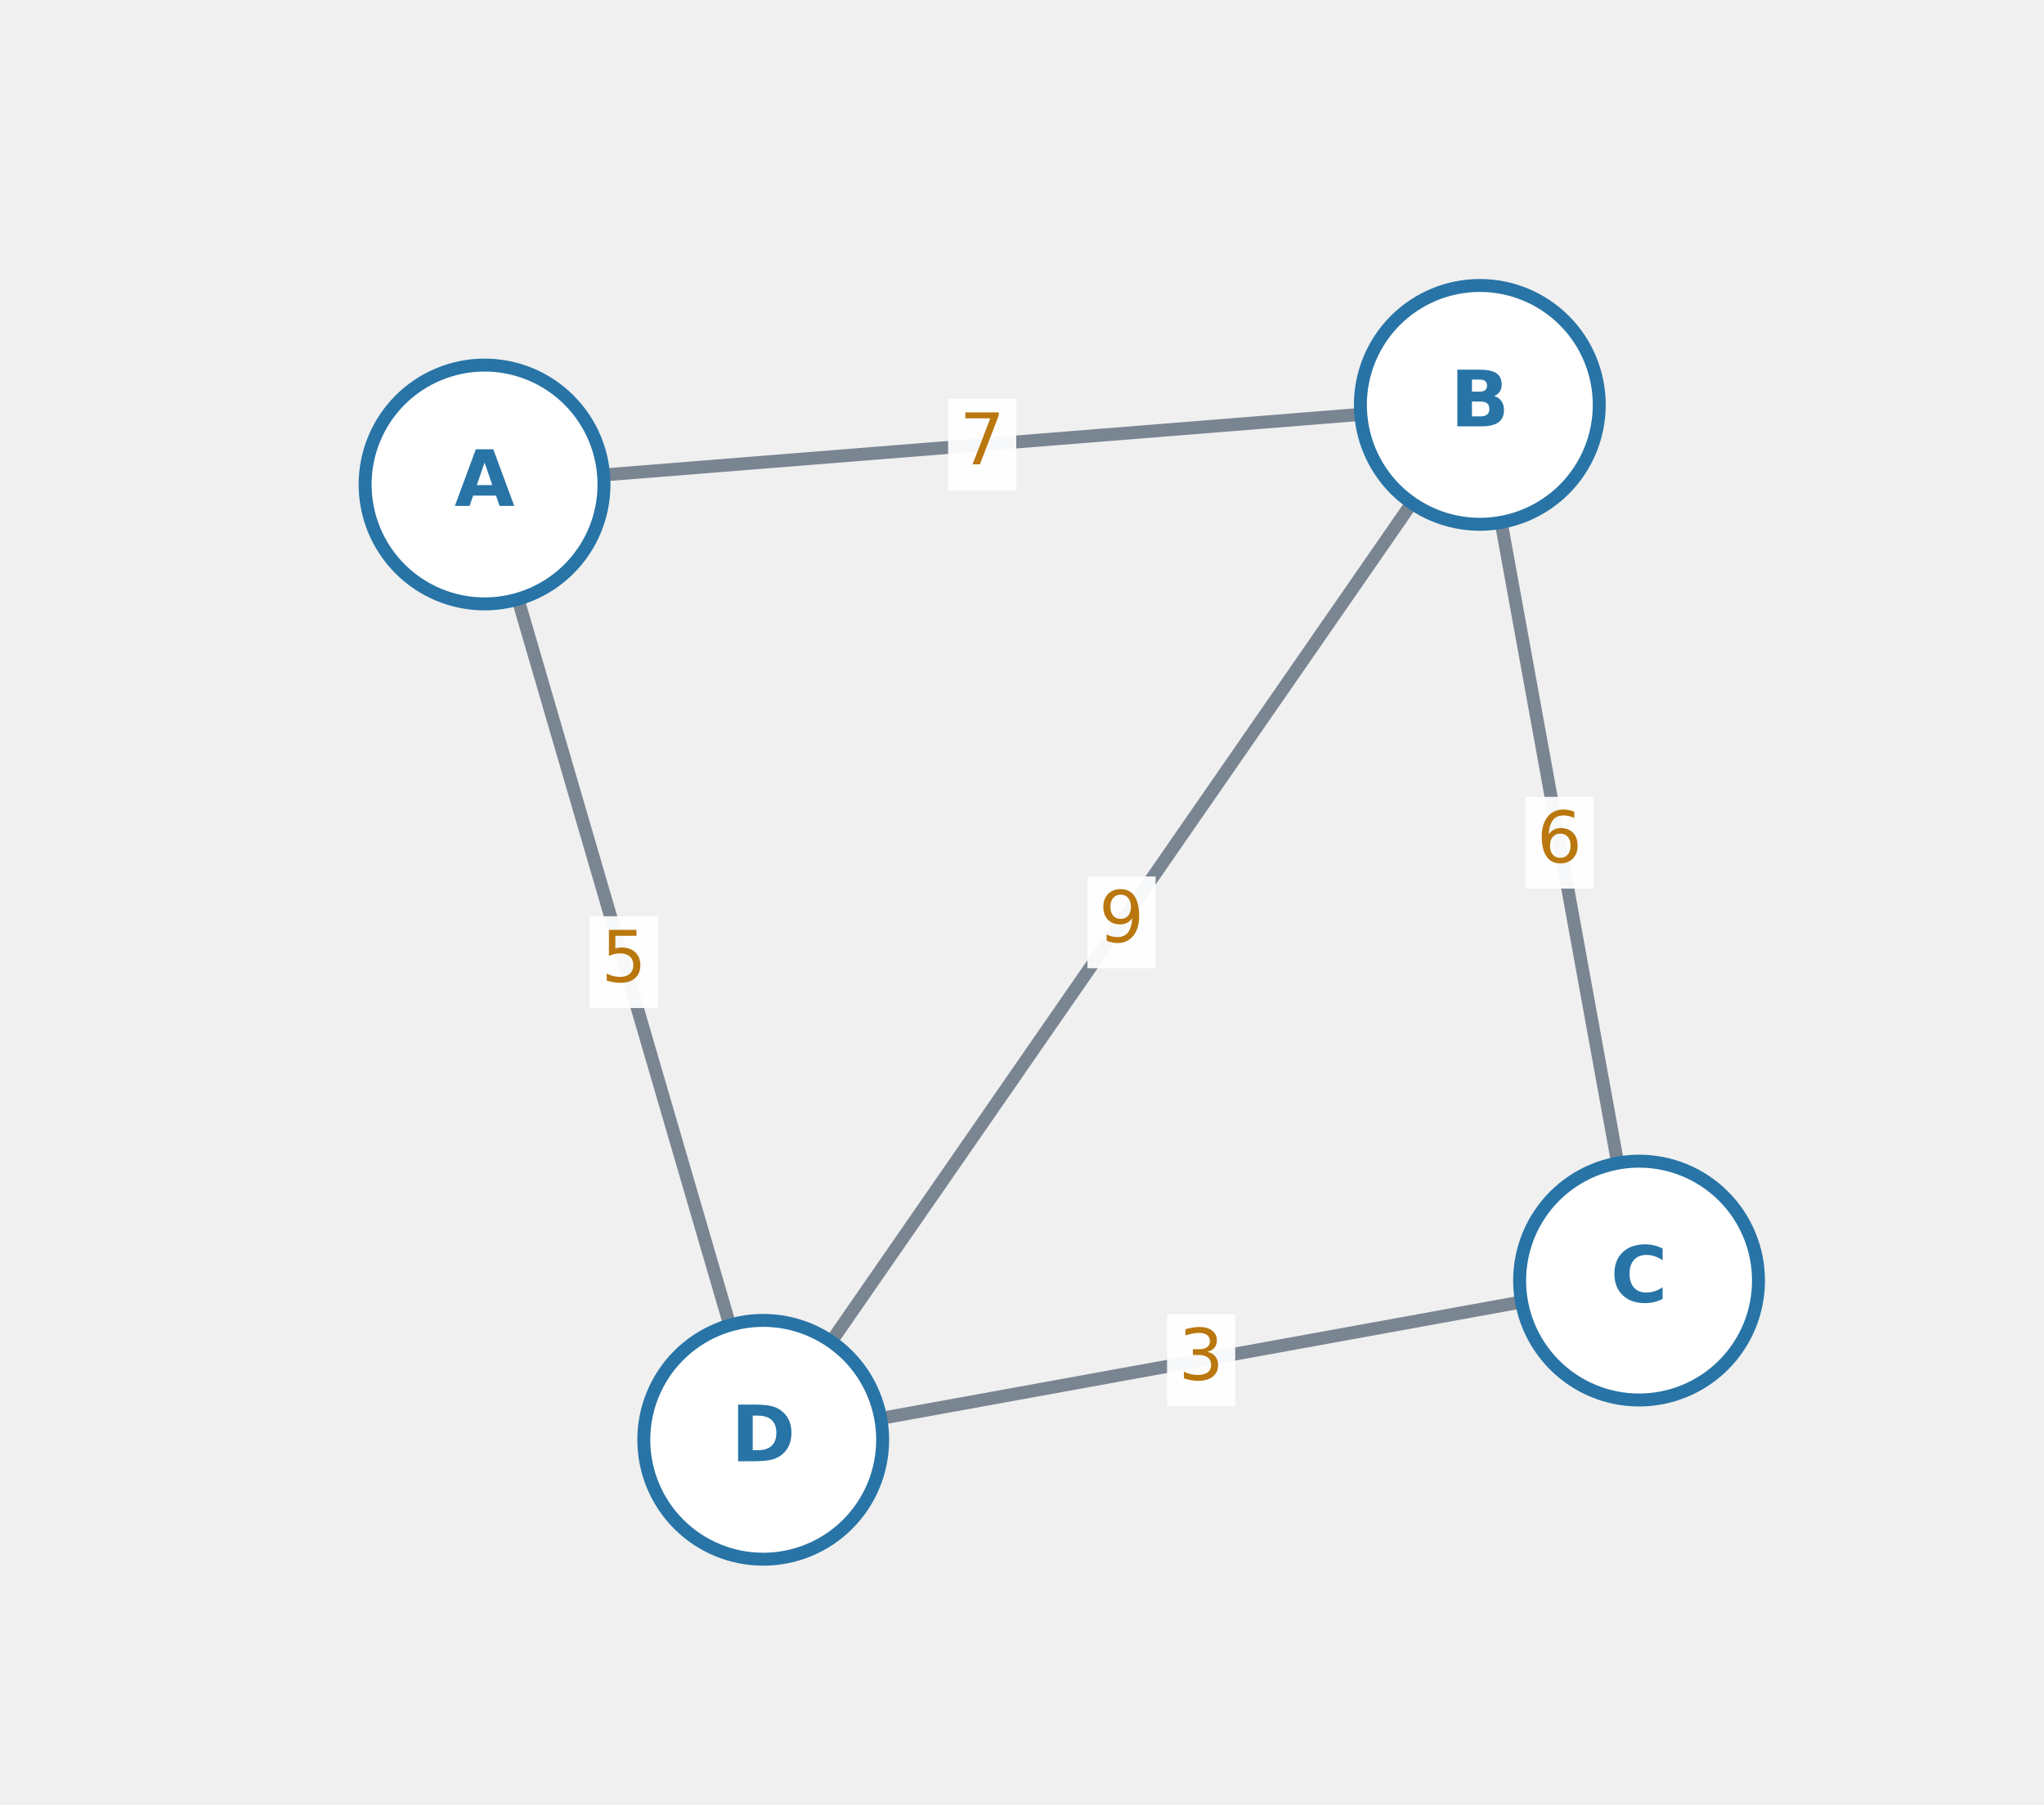
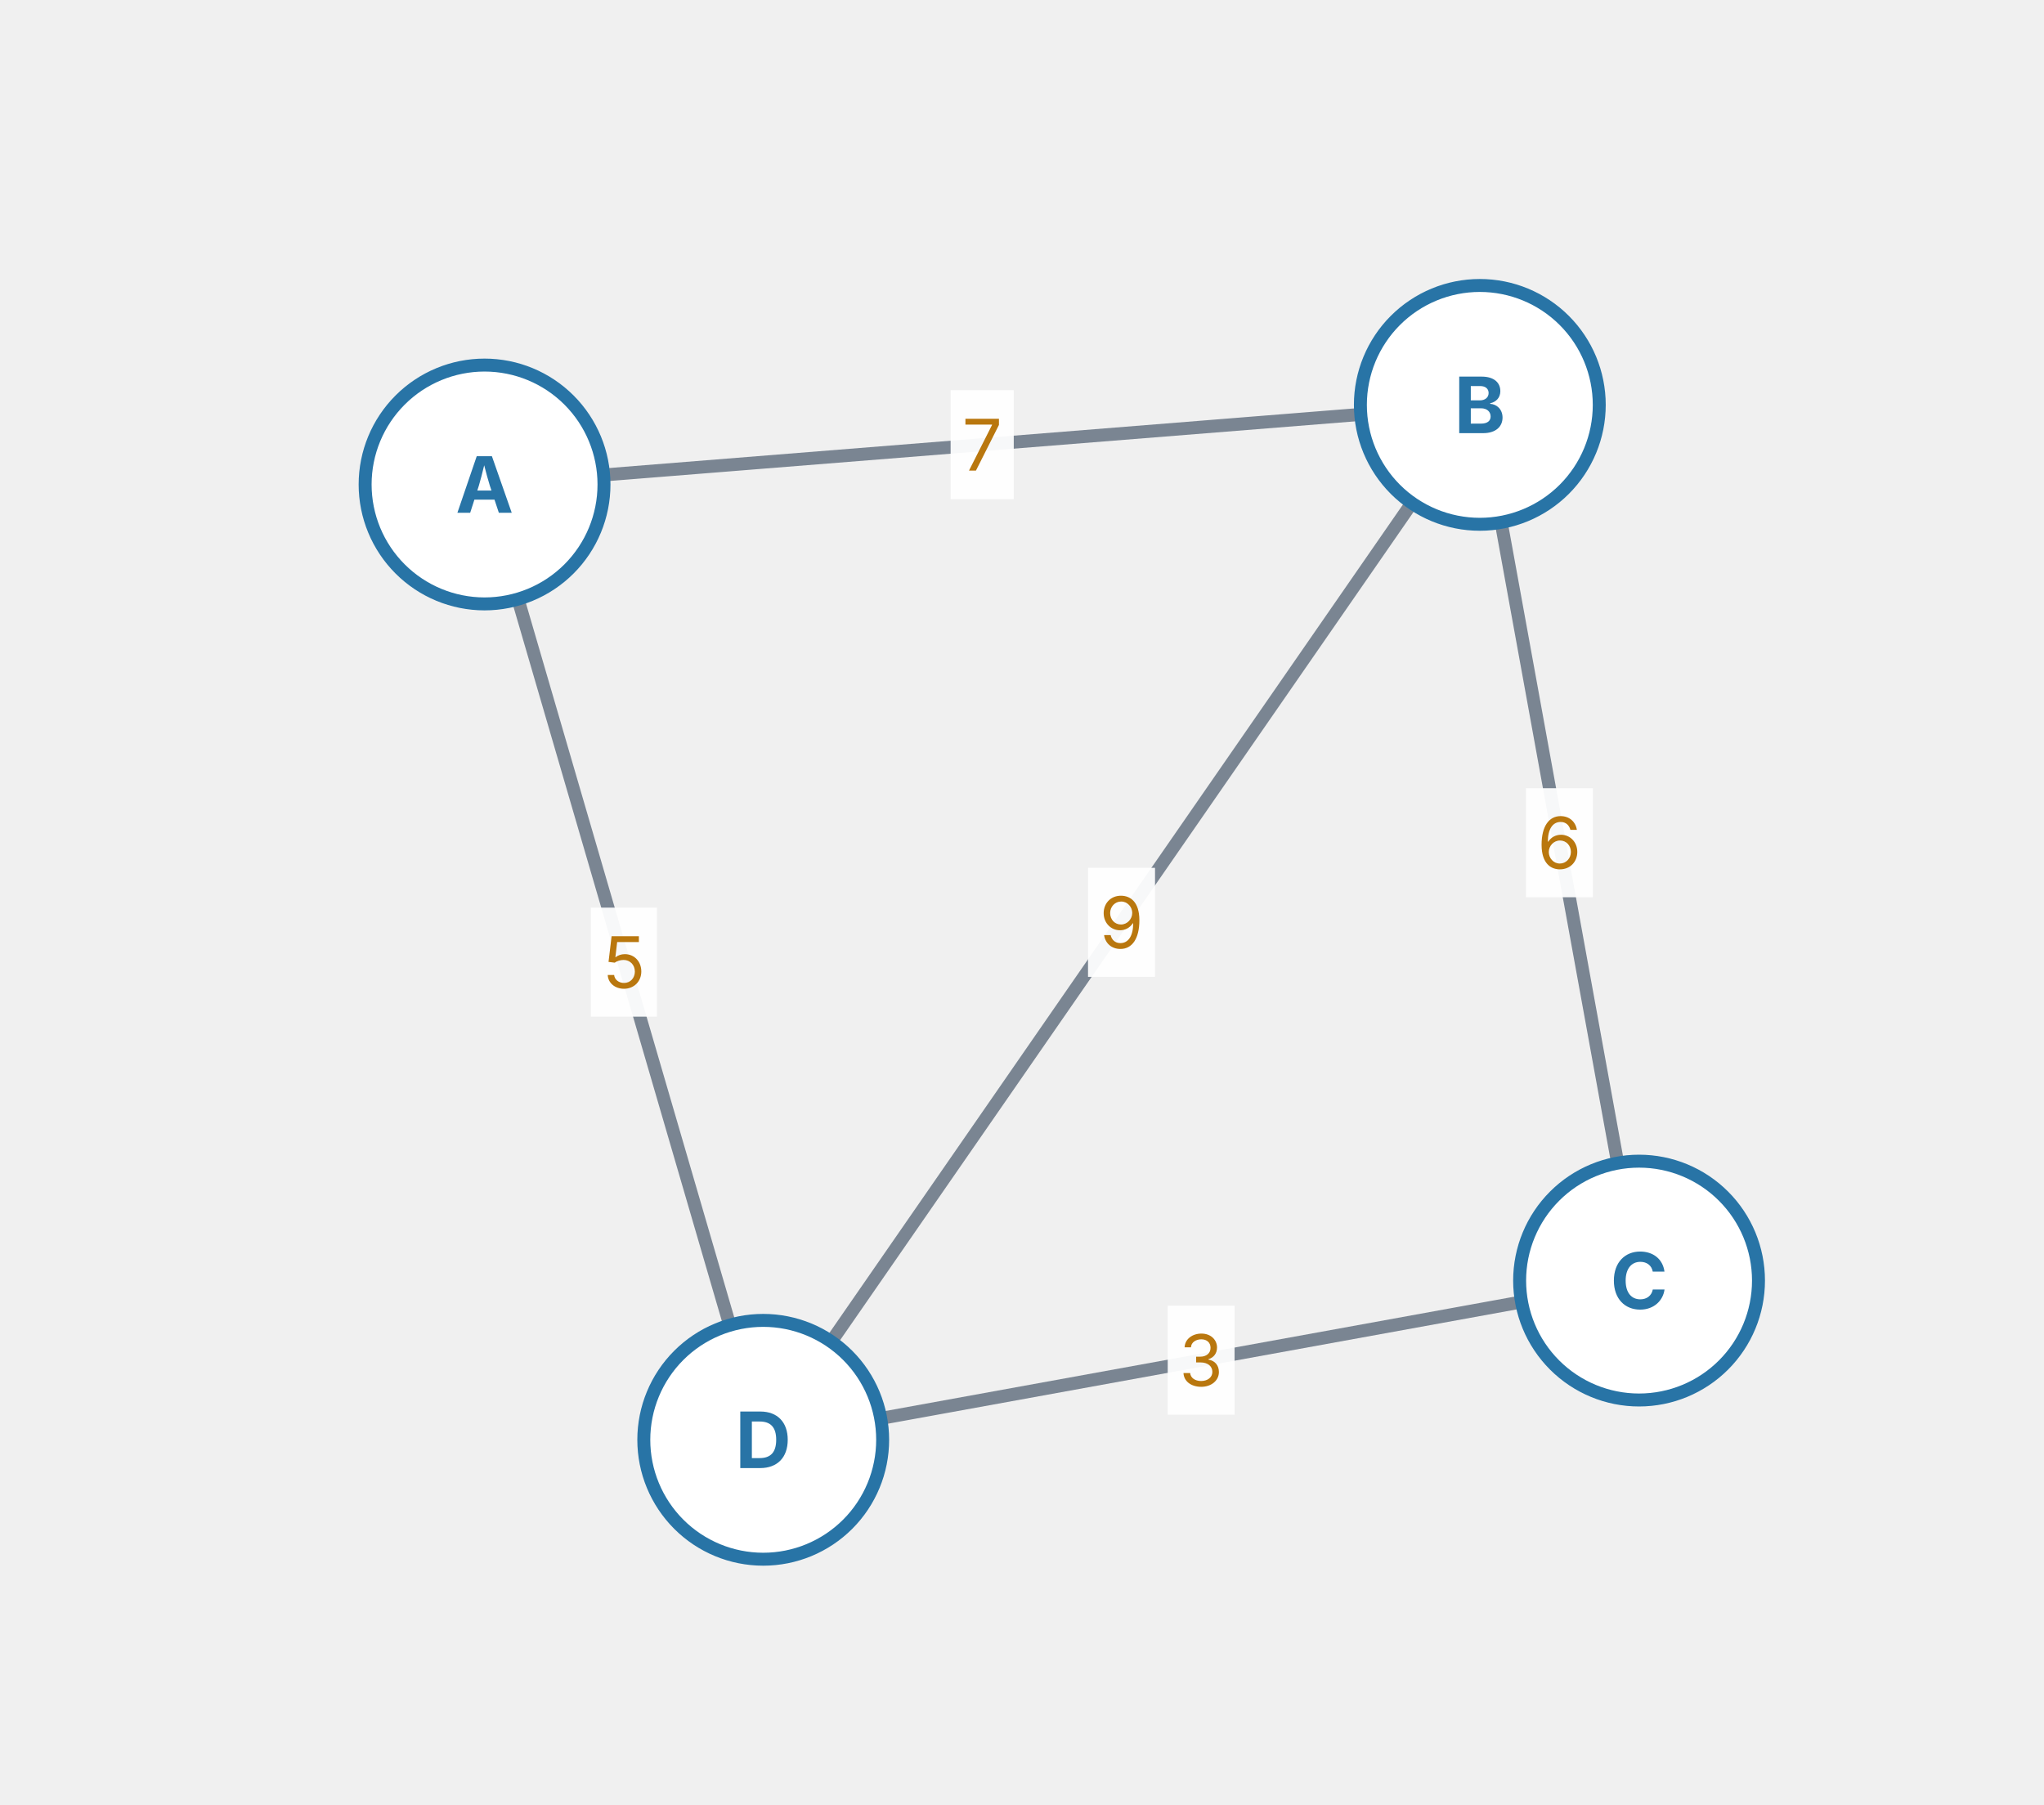
<svg xmlns="http://www.w3.org/2000/svg" xmlns:xlink="http://www.w3.org/1999/xlink" width="315.511pt" height="278.64pt" viewBox="0 0 315.511 278.64" version="1.1">
  <defs>
    <style type="text/css">*{stroke-linejoin: round; stroke-linecap: butt}</style>
  </defs>
  <g id="figure_1">
    <g id="patch_1">
      <path d="M 0 278.64  L 315.511 278.64  L 315.511 0  L 0 0  L 0 278.64  z " style="fill: none" />
    </g>
    <g id="axes_1">
      <g id="line2d_1">
-         <path d="M 93.173 73.326  L 210.048 63.976  " clip-path="url(#p294e9b421a)" style="fill: none; stroke: #7a8592; stroke-width: 2; stroke-linecap: round" />
+         <path d="M 93.173 73.326  L 210.048 63.976  " clip-path="url(#p3704ba9fe0)" style="fill: none; stroke: #7a8592; stroke-width: 2; stroke-linecap: round" />
      </g>
      <g id="line2d_2">
-         <path d="M 79.958 92.494  L 112.65 204.581  " clip-path="url(#p294e9b421a)" style="fill: none; stroke: #7a8592; stroke-width: 2; stroke-linecap: round" />
+         <path d="M 79.958 92.494  L 112.65 204.581  " clip-path="url(#p3704ba9fe0)" style="fill: none; stroke: #7a8592; stroke-width: 2; stroke-linecap: round" />
      </g>
      <g id="line2d_3">
-         <path d="M 231.722 80.644  L 249.707 179.561  " clip-path="url(#p294e9b421a)" style="fill: none; stroke: #7a8592; stroke-width: 2; stroke-linecap: round" />
+         <path d="M 231.722 80.644  L 249.707 179.561  " clip-path="url(#p3704ba9fe0)" style="fill: none; stroke: #7a8592; stroke-width: 2; stroke-linecap: round" />
      </g>
      <g id="line2d_4">
-         <path d="M 217.931 77.663  L 128.306 207.122  " clip-path="url(#p294e9b421a)" style="fill: none; stroke: #7a8592; stroke-width: 2; stroke-linecap: round" />
+         <path d="M 217.931 77.663  L 128.306 207.122  " clip-path="url(#p3704ba9fe0)" style="fill: none; stroke: #7a8592; stroke-width: 2; stroke-linecap: round" />
      </g>
      <g id="line2d_5">
-         <path d="M 234.867 200.996  L 135.95 218.981  " clip-path="url(#p294e9b421a)" style="fill: none; stroke: #7a8592; stroke-width: 2; stroke-linecap: round" />
+         <path d="M 234.867 200.996  L 135.95 218.981  " clip-path="url(#p3704ba9fe0)" style="fill: none; stroke: #7a8592; stroke-width: 2; stroke-linecap: round" />
      </g>
      <g id="patch_2">
-         <path d="M 74.796 93.232  C 79.685 93.232 84.375 91.289 87.832 87.832  C 91.289 84.375 93.232 79.685 93.232 74.796  C 93.232 69.907 91.289 65.218 87.832 61.761  C 84.375 58.303 79.685 56.361 74.796 56.361  C 69.907 56.361 65.218 58.303 61.761 61.761  C 58.303 65.218 56.361 69.907 56.361 74.796  C 56.361 79.685 58.303 84.375 61.761 87.832  C 65.218 91.289 69.907 93.232 74.796 93.232  z " clip-path="url(#p294e9b421a)" style="fill: #ffffff; stroke: #2874a6; stroke-width: 2; stroke-linejoin: miter" />
+         <path d="M 74.796 93.232  C 79.685 93.232 84.375 91.289 87.832 87.832  C 91.289 84.375 93.232 79.685 93.232 74.796  C 93.232 69.907 91.289 65.218 87.832 61.761  C 84.375 58.303 79.685 56.361 74.796 56.361  C 69.907 56.361 65.218 58.303 61.761 61.761  C 58.303 65.218 56.361 69.907 56.361 74.796  C 56.361 79.685 58.303 84.375 61.761 87.832  C 65.218 91.289 69.907 93.232 74.796 93.232  z " clip-path="url(#p3704ba9fe0)" style="fill: #ffffff; stroke: #2874a6; stroke-width: 2; stroke-linejoin: miter" />
      </g>
      <g id="patch_3">
-         <path d="M 228.424 80.941  C 233.313 80.941 238.003 78.999 241.46 75.542  C 244.917 72.085 246.86 67.395 246.86 62.506  C 246.86 57.617 244.917 52.927 241.46 49.47  C 238.003 46.013 233.313 44.071 228.424 44.071  C 223.535 44.071 218.846 46.013 215.388 49.47  C 211.931 52.927 209.989 57.617 209.989 62.506  C 209.989 67.395 211.931 72.085 215.388 75.542  C 218.846 78.999 223.535 80.941 228.424 80.941  z " clip-path="url(#p294e9b421a)" style="fill: #ffffff; stroke: #2874a6; stroke-width: 2; stroke-linejoin: miter" />
+         <path d="M 228.424 80.941  C 233.313 80.941 238.003 78.999 241.46 75.542  C 244.917 72.085 246.86 67.395 246.86 62.506  C 246.86 57.617 244.917 52.927 241.46 49.47  C 238.003 46.013 233.313 44.071 228.424 44.071  C 223.535 44.071 218.846 46.013 215.388 49.47  C 211.931 52.927 209.989 57.617 209.989 62.506  C 209.989 67.395 211.931 72.085 215.388 75.542  C 218.846 78.999 223.535 80.941 228.424 80.941  z " clip-path="url(#p3704ba9fe0)" style="fill: #ffffff; stroke: #2874a6; stroke-width: 2; stroke-linejoin: miter" />
      </g>
      <g id="patch_4">
-         <path d="M 253.005 216.134  C 257.894 216.134 262.583 214.191 266.04 210.734  C 269.498 207.277 271.44 202.588 271.44 197.699  C 271.44 192.809 269.498 188.12 266.04 184.663  C 262.583 181.206 257.894 179.263 253.005 179.263  C 248.116 179.263 243.426 181.206 239.969 184.663  C 236.512 188.12 234.569 192.809 234.569 197.699  C 234.569 202.588 236.512 207.277 239.969 210.734  C 243.426 214.191 248.116 216.134 253.005 216.134  z " clip-path="url(#p294e9b421a)" style="fill: #ffffff; stroke: #2874a6; stroke-width: 2; stroke-linejoin: miter" />
+         <path d="M 253.005 216.134  C 257.894 216.134 262.583 214.191 266.04 210.734  C 269.498 207.277 271.44 202.588 271.44 197.699  C 271.44 192.809 269.498 188.12 266.04 184.663  C 262.583 181.206 257.894 179.263 253.005 179.263  C 248.116 179.263 243.426 181.206 239.969 184.663  C 236.512 188.12 234.569 192.809 234.569 197.699  C 234.569 202.588 236.512 207.277 239.969 210.734  C 243.426 214.191 248.116 216.134 253.005 216.134  z " clip-path="url(#p3704ba9fe0)" style="fill: #ffffff; stroke: #2874a6; stroke-width: 2; stroke-linejoin: miter" />
      </g>
      <g id="patch_5">
-         <path d="M 117.812 240.714  C 122.701 240.714 127.391 238.772 130.848 235.315  C 134.305 231.858 136.247 227.168 136.247 222.279  C 136.247 217.39 134.305 212.7 130.848 209.243  C 127.391 205.786 122.701 203.844 117.812 203.844  C 112.923 203.844 108.233 205.786 104.776 209.243  C 101.319 212.7 99.377 217.39 99.377 222.279  C 99.377 227.168 101.319 231.858 104.776 235.315  C 108.233 238.772 112.923 240.714 117.812 240.714  z " clip-path="url(#p294e9b421a)" style="fill: #ffffff; stroke: #2874a6; stroke-width: 2; stroke-linejoin: miter" />
+         <path d="M 117.812 240.714  C 122.701 240.714 127.391 238.772 130.848 235.315  C 134.305 231.858 136.247 227.168 136.247 222.279  C 136.247 217.39 134.305 212.7 130.848 209.243  C 127.391 205.786 122.701 203.844 117.812 203.844  C 112.923 203.844 108.233 205.786 104.776 209.243  C 101.319 212.7 99.377 217.39 99.377 222.279  C 99.377 227.168 101.319 231.858 104.776 235.315  C 108.233 238.772 112.923 240.714 117.812 240.714  z " clip-path="url(#p3704ba9fe0)" style="fill: #ffffff; stroke: #2874a6; stroke-width: 2; stroke-linejoin: miter" />
      </g>
      <g id="text_1">
-         <g style="fill: #2874a6" transform="translate(70.15284 78.10753) scale(0.12 -0.12)">
+         <g style="fill: #2874a6" transform="translate(70.3169 79.16151) scale(0.12 -0.12)">
          <defs>
-             <path id="DejaVuSans-Bold-41" d="M 3419 850  L 1538 850  L 1241 0  L 31 0  L 1759 4666  L 3194 4666  L 4922 0  L 3713 0  L 3419 850  z M 1838 1716  L 3116 1716  L 2478 3572  L 1838 1716  z " transform="scale(0.015625)" />
+             <path id="Inter-Bold-2" d="M 153 0  L 1206 0  L 1553 1081  L 3206 1081  L 3566 0  L 4625 0  L 2994 4656  L 1744 4656  L 153 0  z M 1791 1828  L 1925 2247  C 2066 2716 2203 3269 2359 3909  C 2522 3275 2669 2725 2819 2247  L 2959 1828  L 1791 1828  z " transform="scale(0.015625)" />
          </defs>
-           <use xlink:href="#DejaVuSans-Bold-41" />
+           <use xlink:href="#Inter-Bold-2" />
        </g>
      </g>
      <g id="text_2">
-         <g style="fill: #2874a6" transform="translate(223.8511 65.8173) scale(0.12 -0.12)">
+         <g style="fill: #2874a6" transform="translate(224.4548 66.87128) scale(0.12 -0.12)">
          <defs>
-             <path id="DejaVuSans-Bold-42" d="M 2456 2859  Q 2741 2859 2887 2984  Q 3034 3109 3034 3353  Q 3034 3594 2887 3720  Q 2741 3847 2456 3847  L 1791 3847  L 1791 2859  L 2456 2859  z M 2497 819  Q 2859 819 3042 972  Q 3225 1125 3225 1434  Q 3225 1738 3044 1889  Q 2863 2041 2497 2041  L 1791 2041  L 1791 819  L 2497 819  z M 3616 2497  Q 4003 2384 4215 2081  Q 4428 1778 4428 1338  Q 4428 663 3972 331  Q 3516 0 2584 0  L 588 0  L 588 4666  L 2394 4666  Q 3366 4666 3802 4372  Q 4238 4078 4238 3431  Q 4238 3091 4078 2852  Q 3919 2613 3616 2497  z " transform="scale(0.015625)" />
+             <path id="Inter-Bold-41" d="M 422 0  L 2388 0  C 3438 0 3988 547 3988 1284  C 3988 1975 3494 2388 2969 2413  L 2969 2459  C 3447 2566 3806 2906 3806 3459  C 3806 4156 3291 4656 2269 4656  L 422 4656  L 422 0  z M 1375 784  L 1375 2047  L 2225 2047  C 2703 2047 3006 1766 3006 1375  C 3006 1022 2759 784 2200 784  L 1375 784  z M 1375 2700  L 1375 3878  L 2147 3878  C 2594 3878 2841 3647 2841 3306  C 2841 2931 2538 2700 2128 2700  L 1375 2700  z " transform="scale(0.015625)" />
          </defs>
-           <use xlink:href="#DejaVuSans-Bold-42" />
+           <use xlink:href="#Inter-Bold-41" />
        </g>
      </g>
      <g id="text_3">
-         <g style="fill: #2874a6" transform="translate(248.6012 201.0099) scale(0.12 -0.12)">
+         <g style="fill: #2874a6" transform="translate(248.5665 202.0638) scale(0.12 -0.12)">
          <defs>
-             <path id="DejaVuSans-Bold-43" d="M 4288 256  Q 3956 84 3597 -3  Q 3238 -91 2847 -91  Q 1681 -91 1000 561  Q 319 1213 319 2328  Q 319 3447 1000 4098  Q 1681 4750 2847 4750  Q 3238 4750 3597 4662  Q 3956 4575 4288 4403  L 4288 3438  Q 3953 3666 3628 3772  Q 3303 3878 2944 3878  Q 2300 3878 1931 3465  Q 1563 3053 1563 2328  Q 1563 1606 1931 1193  Q 2300 781 2944 781  Q 3303 781 3628 887  Q 3953 994 4288 1222  L 4288 256  z " transform="scale(0.015625)" />
+             <path id="Inter-Bold-49" d="M 2456 -63  C 3631 -63 4356 728 4463 1594  L 3497 1594  C 3403 1088 3003 784 2472 784  C 1753 784 1263 1316 1263 2325  C 1263 3313 1747 3872 2475 3872  C 3006 3872 3406 3572 3494 3066  L 4459 3066  C 4322 4113 3516 4719 2456 4719  C 1228 4719 294 3847 294 2325  C 294 813 1216 -63 2456 -63  z " transform="scale(0.015625)" />
          </defs>
-           <use xlink:href="#DejaVuSans-Bold-43" />
+           <use xlink:href="#Inter-Bold-49" />
        </g>
      </g>
      <g id="text_4">
-         <g style="fill: #2874a6" transform="translate(112.8312 225.5903) scale(0.12 -0.12)">
+         <g style="fill: #2874a6" transform="translate(113.479 226.6443) scale(0.12 -0.12)">
          <defs>
-             <path id="DejaVuSans-Bold-44" d="M 1791 3756  L 1791 909  L 2222 909  Q 2959 909 3348 1275  Q 3738 1641 3738 2338  Q 3738 3031 3350 3393  Q 2963 3756 2222 3756  L 1791 3756  z M 588 4666  L 1856 4666  Q 2919 4666 3439 4514  Q 3959 4363 4331 4000  Q 4659 3684 4818 3271  Q 4978 2859 4978 2338  Q 4978 1809 4818 1395  Q 4659 981 4331 666  Q 3956 303 3431 151  Q 2906 0 1856 0  L 588 0  L 588 4666  z " transform="scale(0.015625)" />
+             <path id="Inter-Bold-54" d="M 2059 0  C 3475 0 4328 875 4328 2331  C 4328 3781 3475 4656 2075 4656  L 422 4656  L 422 0  L 2059 0  z M 1375 822  L 1375 3834  L 2019 3834  C 2909 3834 3378 3372 3378 2331  C 3378 1284 2909 822 2013 822  L 1375 822  z " transform="scale(0.015625)" />
          </defs>
-           <use xlink:href="#DejaVuSans-Bold-44" />
+           <use xlink:href="#Inter-Bold-54" />
        </g>
      </g>
      <g id="text_5">
        <g id="patch_6">
-           <path d="M 146.351 75.734  L 156.87 75.734  L 156.87 61.568  L 146.351 61.568  z " style="fill: #ffffff; opacity: 0.94" />
+           <path d="M 146.738 77.066  L 156.483 77.066  L 156.483 60.236  L 146.738 60.236  z " style="fill: #ffffff; opacity: 0.94" />
        </g>
-         <g style="fill: #b9770e" transform="translate(148.1109 71.68648) scale(0.11 -0.11)">
+         <g style="fill: #b9770e" transform="translate(148.4976 72.65263) scale(0.11 -0.11)">
          <defs>
-             <path id="DejaVuSans-37" d="M 525 4666  L 3525 4666  L 3525 4397  L 1831 0  L 1172 0  L 2766 4134  L 525 4134  L 525 4666  z " transform="scale(0.015625)" />
+             <path id="Inter-Regular-548" d="M 625 0  L 1250 0  L 3316 4103  L 3316 4656  L 306 4656  L 306 4134  L 2694 4134  L 2694 4097  L 625 0  z " transform="scale(0.015625)" />
          </defs>
-           <use xlink:href="#DejaVuSans-37" />
+           <use xlink:href="#Inter-Regular-548" />
        </g>
      </g>
      <g id="text_6">
        <g id="patch_7">
-           <path d="M 91.045 155.621  L 101.564 155.621  L 101.564 141.455  L 91.045 141.455  z " style="fill: #ffffff; opacity: 0.94" />
+           <path d="M 91.2 156.952  L 101.408 156.952  L 101.408 140.123  L 91.2 140.123  z " style="fill: #ffffff; opacity: 0.94" />
        </g>
-         <g style="fill: #b9770e" transform="translate(92.80481 151.573) scale(0.11 -0.11)">
+         <g style="fill: #b9770e" transform="translate(92.96036 152.5391) scale(0.11 -0.11)">
          <defs>
-             <path id="DejaVuSans-35" d="M 691 4666  L 3169 4666  L 3169 4134  L 1269 4134  L 1269 2991  Q 1406 3038 1543 3061  Q 1681 3084 1819 3084  Q 2600 3084 3056 2656  Q 3513 2228 3513 1497  Q 3513 744 3044 326  Q 2575 -91 1722 -91  Q 1428 -91 1123 -41  Q 819 9 494 109  L 494 744  Q 775 591 1075 516  Q 1375 441 1709 441  Q 2250 441 2565 725  Q 2881 1009 2881 1497  Q 2881 1984 2565 2268  Q 2250 2553 1709 2553  Q 1456 2553 1204 2497  Q 953 2441 691 2322  L 691 4666  z " transform="scale(0.015625)" />
+             <path id="Inter-Regular-545" d="M 1956 -63  C 2853 -63 3509 594 3509 1488  C 3509 2388 2881 3047 2028 3047  C 1706 3047 1397 2934 1206 2775  L 1181 2775  L 1341 4134  L 3291 4134  L 3291 4656  L 841 4656  L 566 2350  L 1122 2281  C 1306 2422 1631 2525 1919 2525  C 2503 2525 2928 2078 2928 1478  C 2928 888 2519 459 1956 459  C 1488 459 1106 759 1069 1175  L 494 1175  C 525 463 1138 -63 1956 -63  z " transform="scale(0.015625)" />
          </defs>
-           <use xlink:href="#DejaVuSans-35" />
+           <use xlink:href="#Inter-Regular-545" />
        </g>
      </g>
      <g id="text_7">
        <g id="patch_8">
-           <path d="M 235.455 137.185  L 245.974 137.185  L 245.974 123.019  L 235.455 123.019  z " style="fill: #ffffff; opacity: 0.94" />
+           <path d="M 235.544 138.517  L 245.885 138.517  L 245.885 121.688  L 235.544 121.688  z " style="fill: #ffffff; opacity: 0.94" />
        </g>
-         <g style="fill: #b9770e" transform="translate(237.215 133.1376) scale(0.11 -0.11)">
+         <g style="fill: #b9770e" transform="translate(237.3036 134.1038) scale(0.11 -0.11)">
          <defs>
-             <path id="DejaVuSans-36" d="M 2113 2584  Q 1688 2584 1439 2293  Q 1191 2003 1191 1497  Q 1191 994 1439 701  Q 1688 409 2113 409  Q 2538 409 2786 701  Q 3034 994 3034 1497  Q 3034 2003 2786 2293  Q 2538 2584 2113 2584  z M 3366 4563  L 3366 3988  Q 3128 4100 2886 4159  Q 2644 4219 2406 4219  Q 1781 4219 1451 3797  Q 1122 3375 1075 2522  Q 1259 2794 1537 2939  Q 1816 3084 2150 3084  Q 2853 3084 3261 2657  Q 3669 2231 3669 1497  Q 3669 778 3244 343  Q 2819 -91 2113 -91  Q 1303 -91 875 529  Q 447 1150 447 2328  Q 447 3434 972 4092  Q 1497 4750 2381 4750  Q 2619 4750 2861 4703  Q 3103 4656 3366 4563  z " transform="scale(0.015625)" />
+             <path id="Inter-Regular-547" d="M 2019 -63  C 2969 -63 3588 634 3588 1503  C 3588 2403 2925 3044 2128 3044  C 1644 3044 1231 2813 981 2425  L 944 2425  C 944 3544 1375 4194 2091 4194  C 2575 4194 2866 3888 2969 3484  L 3550 3484  C 3438 4216 2872 4719 2091 4719  C 1034 4719 381 3788 381 2150  C 381 434 1241 -63 2019 -63  z M 2019 459  C 1447 459 1028 947 1028 1497  C 1028 2041 1469 2528 2034 2528  C 2597 2528 3013 2072 3013 1503  C 3013 922 2578 459 2019 459  z " transform="scale(0.015625)" />
          </defs>
-           <use xlink:href="#DejaVuSans-36" />
+           <use xlink:href="#Inter-Regular-547" />
        </g>
      </g>
      <g id="text_8">
        <g id="patch_9">
-           <path d="M 167.859 149.476  L 178.378 149.476  L 178.378 135.31  L 167.859 135.31  z " style="fill: #ffffff; opacity: 0.94" />
+           <path d="M 167.947 150.807  L 178.289 150.807  L 178.289 133.978  L 167.947 133.978  z " style="fill: #ffffff; opacity: 0.94" />
        </g>
-         <g style="fill: #b9770e" transform="translate(169.6188 145.4279) scale(0.11 -0.11)">
+         <g style="fill: #b9770e" transform="translate(169.7073 146.394) scale(0.11 -0.11)">
          <defs>
-             <path id="DejaVuSans-39" d="M 703 97  L 703 672  Q 941 559 1184 500  Q 1428 441 1663 441  Q 2288 441 2617 861  Q 2947 1281 2994 2138  Q 2813 1869 2534 1725  Q 2256 1581 1919 1581  Q 1219 1581 811 2004  Q 403 2428 403 3163  Q 403 3881 828 4315  Q 1253 4750 1959 4750  Q 2769 4750 3195 4129  Q 3622 3509 3622 2328  Q 3622 1225 3098 567  Q 2575 -91 1691 -91  Q 1453 -91 1209 -44  Q 966 3 703 97  z M 1959 2075  Q 2384 2075 2632 2365  Q 2881 2656 2881 3163  Q 2881 3666 2632 3958  Q 2384 4250 1959 4250  Q 1534 4250 1286 3958  Q 1038 3666 1038 3163  Q 1038 2656 1286 2365  Q 1534 2075 1959 2075  z " transform="scale(0.015625)" />
+             <path id="Inter-Regular-54a" d="M 1884 -63  C 2938 -63 3588 866 3588 2513  C 3588 4225 2728 4706 1963 4719  C 1006 4734 381 4025 381 3156  C 381 2259 1044 1616 1847 1616  C 2334 1616 2744 1856 2994 2238  L 3031 2238  C 3031 1109 2594 463 1884 463  C 1394 463 1103 772 1006 1184  L 419 1184  C 528 441 1094 -63 1884 -63  z M 1934 2134  C 1372 2134 963 2588 963 3159  C 963 3734 1391 4197 1953 4197  C 2525 4197 2947 3706 2947 3172  C 2947 2625 2500 2134 1934 2134  z " transform="scale(0.015625)" />
          </defs>
-           <use xlink:href="#DejaVuSans-39" />
+           <use xlink:href="#Inter-Regular-54a" />
        </g>
      </g>
      <g id="text_9">
        <g id="patch_10">
-           <path d="M 180.149 217.072  L 190.668 217.072  L 190.668 202.906  L 180.149 202.906  z " style="fill: #ffffff; opacity: 0.94" />
+           <path d="M 180.251 218.404  L 190.565 218.404  L 190.565 201.574  L 180.251 201.574  z " style="fill: #ffffff; opacity: 0.94" />
        </g>
-         <g style="fill: #b9770e" transform="translate(181.909 213.0241) scale(0.11 -0.11)">
+         <g style="fill: #b9770e" transform="translate(182.0113 213.9903) scale(0.11 -0.11)">
          <defs>
-             <path id="DejaVuSans-33" d="M 2597 2516  Q 3050 2419 3304 2112  Q 3559 1806 3559 1356  Q 3559 666 3084 287  Q 2609 -91 1734 -91  Q 1441 -91 1130 -33  Q 819 25 488 141  L 488 750  Q 750 597 1062 519  Q 1375 441 1716 441  Q 2309 441 2620 675  Q 2931 909 2931 1356  Q 2931 1769 2642 2001  Q 2353 2234 1838 2234  L 1294 2234  L 1294 2753  L 1863 2753  Q 2328 2753 2575 2939  Q 2822 3125 2822 3475  Q 2822 3834 2567 4026  Q 2313 4219 1838 4219  Q 1578 4219 1281 4162  Q 984 4106 628 3988  L 628 4550  Q 988 4650 1302 4700  Q 1616 4750 1894 4750  Q 2613 4750 3031 4423  Q 3450 4097 3450 3541  Q 3450 3153 3228 2886  Q 3006 2619 2597 2516  z " transform="scale(0.015625)" />
+             <path id="Inter-Regular-543" d="M 1984 -63  C 2897 -63 3572 503 3572 1266  C 3572 1853 3225 2284 2631 2381  L 2631 2419  C 3106 2559 3403 2944 3403 3469  C 3403 4131 2872 4719 2003 4719  C 1184 4719 516 4216 491 3484  L 1063 3484  C 1081 3938 1516 4203 1991 4203  C 2497 4203 2822 3900 2822 3438  C 2822 2956 2447 2644 1903 2644  L 1525 2644  L 1525 2128  L 1903 2128  C 2594 2128 2984 1775 2984 1272  C 2984 788 2559 459 1975 459  C 1444 459 1025 731 991 1175  L 391 1175  C 422 438 1072 -63 1984 -63  z " transform="scale(0.015625)" />
          </defs>
-           <use xlink:href="#DejaVuSans-33" />
+           <use xlink:href="#Inter-Regular-543" />
        </g>
      </g>
    </g>
  </g>
  <defs>
-     <clipPath id="p294e9b421a">
+     <clipPath id="p3704ba9fe0">
      <rect x="7.2" y="7.2" width="301.111" height="264.24" />
    </clipPath>
  </defs>
</svg>
